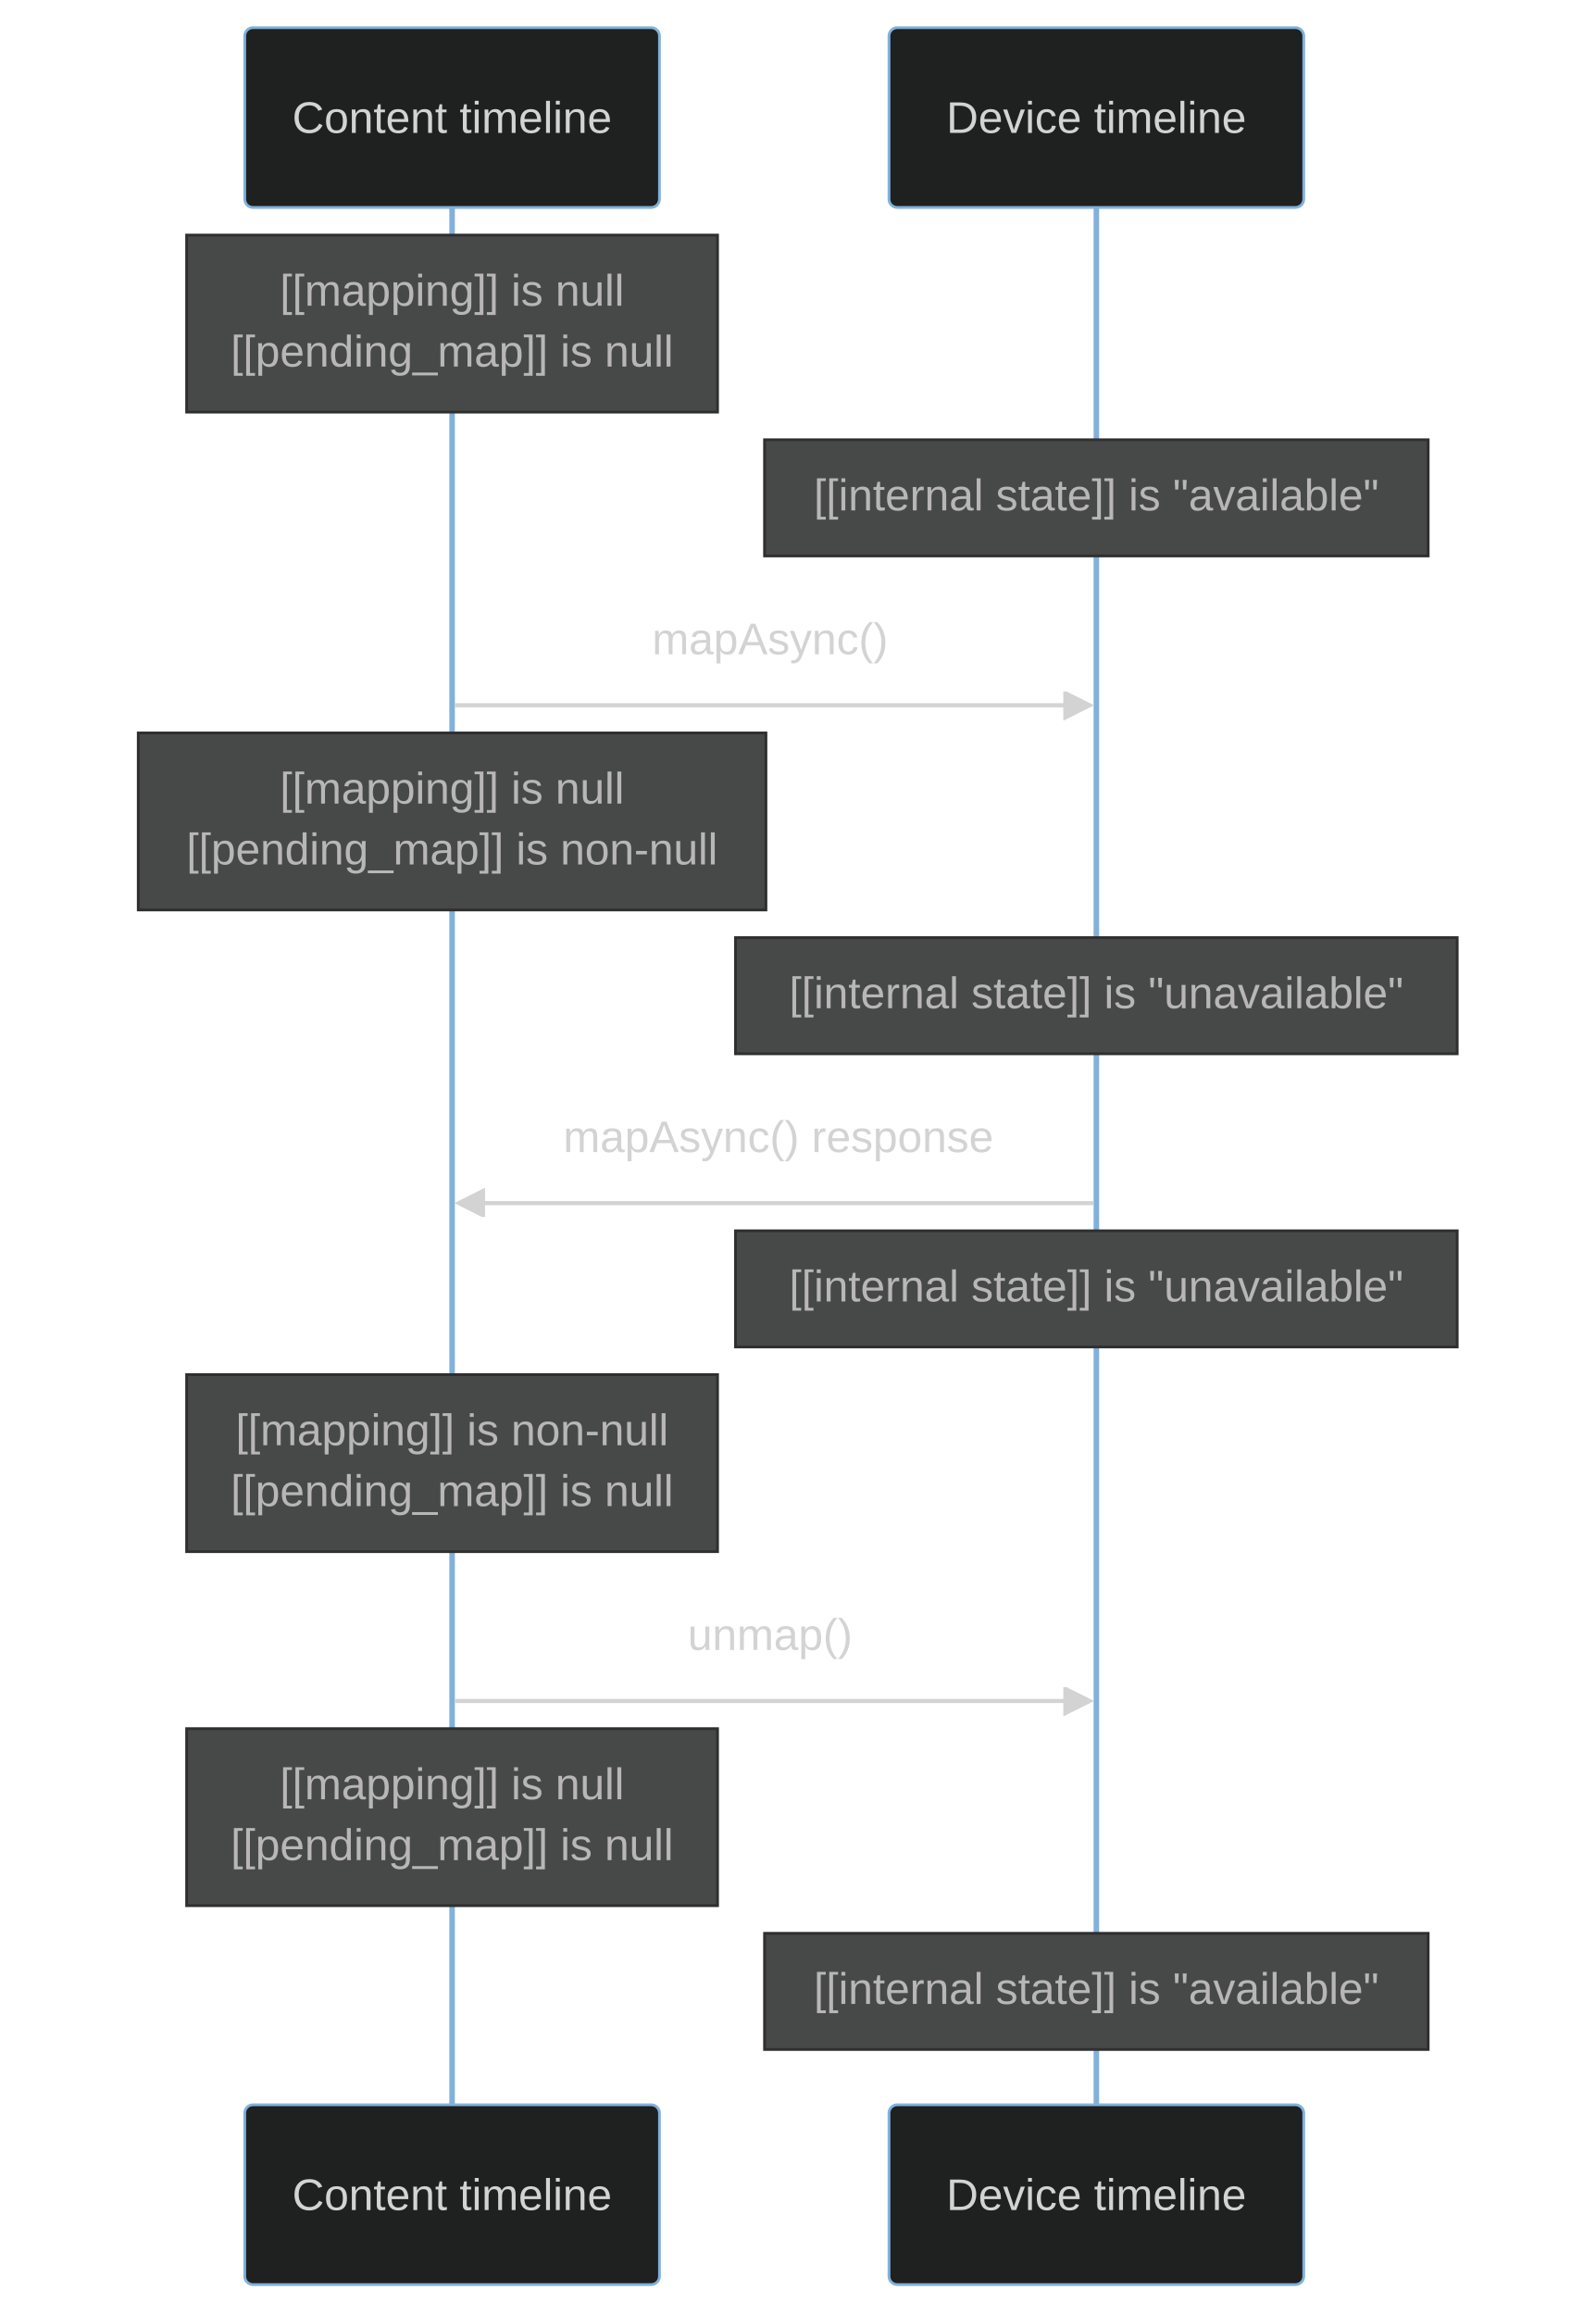
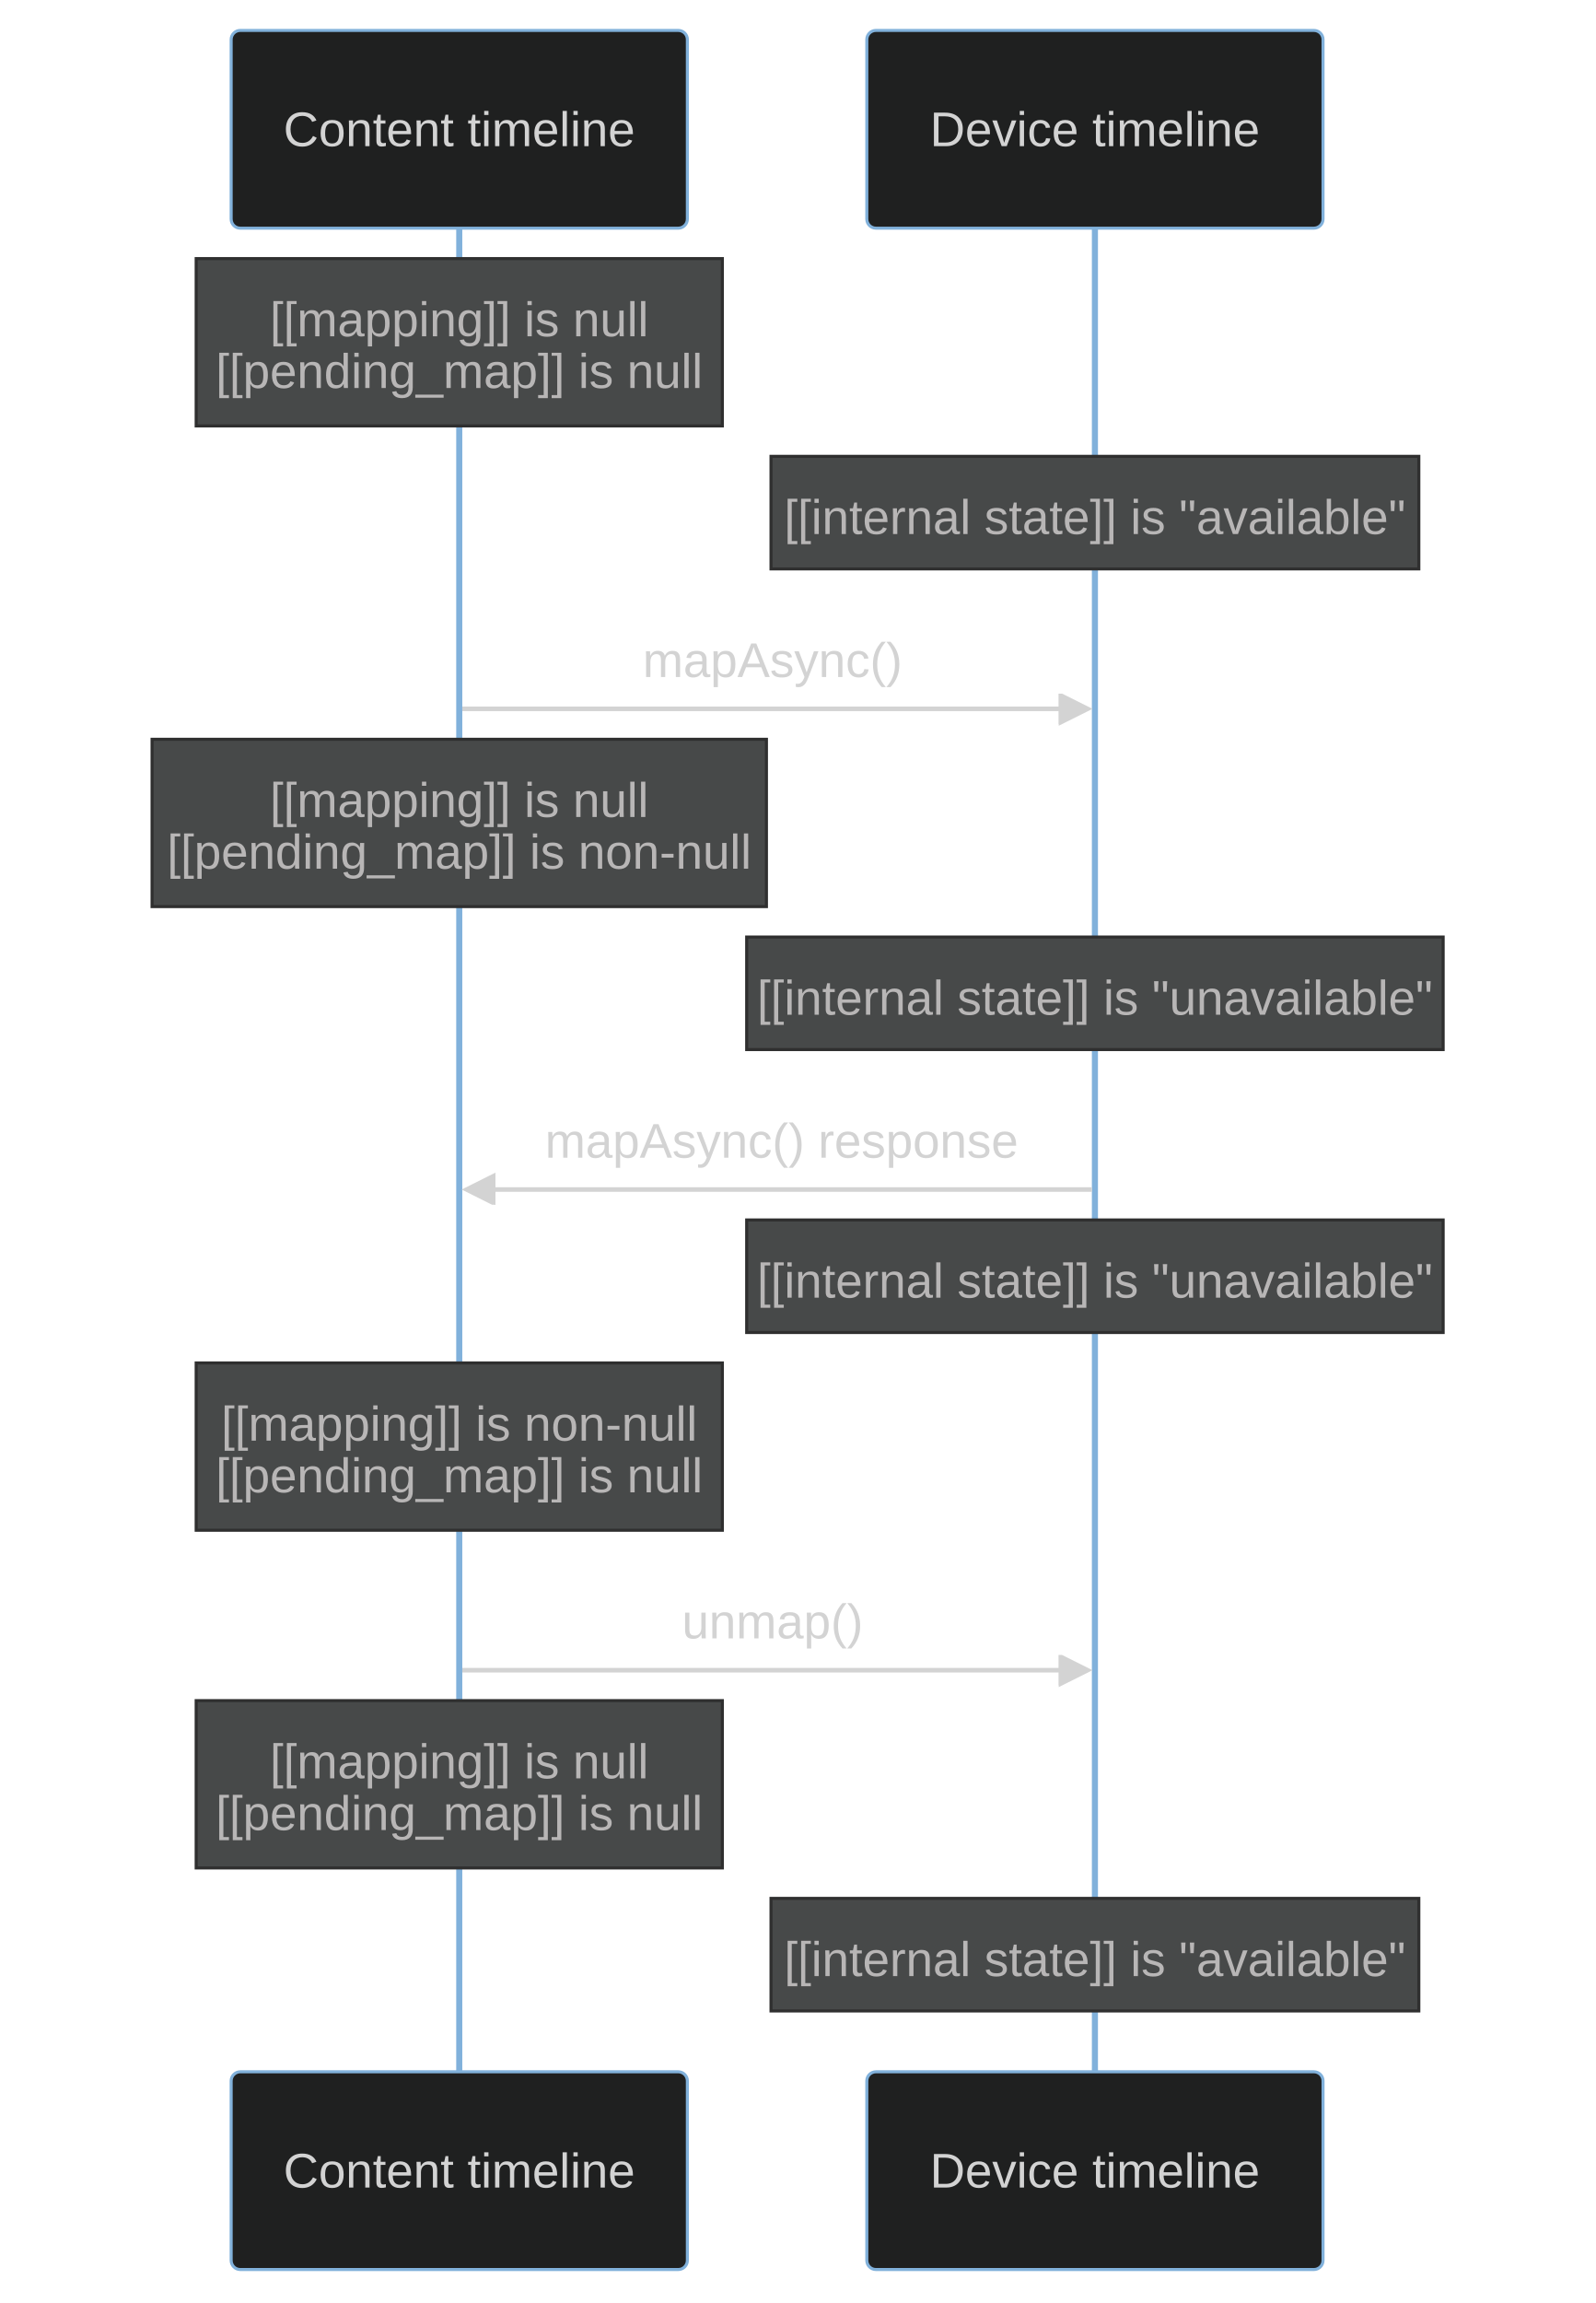
- <svg xmlns="http://www.w3.org/2000/svg" id="my-svg" width="100%" style="max-width: 577px; background-color: black;" viewBox="-88.5 -10 577 837" role="graphics-document document" aria-roledescription="sequence">
+ <svg xmlns="http://www.w3.org/2000/svg" id="my-svg" width="100%" style="max-width: 524.5px; background-color: black;" viewBox="-76 -10 524.5 757" role="graphics-document document" aria-roledescription="sequence">
  <g>
-     <rect x="233" y="751" fill="#eaeaea" stroke="#666" width="150" height="65" rx="3" ry="3" class="actor" />
-     <text x="308" y="783.5" dominant-baseline="central" alignment-baseline="central" class="actor" style="text-anchor: middle; font-size: 16px; font-weight: 400;">
-       <tspan x="308" dy="0">Device timeline</tspan>
+     <rect x="209" y="671" fill="#eaeaea" stroke="#666" width="150" height="65" name="Device timeline" rx="3" ry="3" class="actor actor-bottom" />
+     <text x="284" y="703.5" dominant-baseline="central" alignment-baseline="central" class="actor" style="text-anchor: middle; font-size: 16px; font-weight: 400;">
+       <tspan x="284" dy="0">Device timeline</tspan>
    </text>
  </g>
  <g>
-     <rect x="0" y="751" fill="#eaeaea" stroke="#666" width="150" height="65" rx="3" ry="3" class="actor" />
-     <text x="75" y="783.5" dominant-baseline="central" alignment-baseline="central" class="actor" style="text-anchor: middle; font-size: 16px; font-weight: 400;">
+     <rect x="0" y="671" fill="#eaeaea" stroke="#666" width="150" height="65" name="Content timeline" rx="3" ry="3" class="actor actor-bottom" />
+     <text x="75" y="703.5" dominant-baseline="central" alignment-baseline="central" class="actor" style="text-anchor: middle; font-size: 16px; font-weight: 400;">
      <tspan x="75" dy="0">Content timeline</tspan>
    </text>
  </g>
  <g>
-     <line id="actor1" x1="308" y1="5" x2="308" y2="751" class="200" stroke-width="0.5px" stroke="#999" />
+     <line id="actor1" x1="284" y1="5" x2="284" y2="671" class="200" stroke-width="0.5px" stroke="#999" />
    <g id="root-1">
-       <rect x="233" y="0" fill="#eaeaea" stroke="#666" width="150" height="65" rx="3" ry="3" class="actor" />
-       <text x="308" y="32.5" dominant-baseline="central" alignment-baseline="central" class="actor" style="text-anchor: middle; font-size: 16px; font-weight: 400;">
-         <tspan x="308" dy="0">Device timeline</tspan>
+       <rect x="209" y="0" fill="#eaeaea" stroke="#666" width="150" height="65" name="Device timeline" rx="3" ry="3" class="actor actor-top" />
+       <text x="284" y="32.5" dominant-baseline="central" alignment-baseline="central" class="actor" style="text-anchor: middle; font-size: 16px; font-weight: 400;">
+         <tspan x="284" dy="0">Device timeline</tspan>
      </text>
    </g>
  </g>
  <g>
-     <line id="actor0" x1="75" y1="5" x2="75" y2="751" class="200" stroke-width="0.5px" stroke="#999" />
+     <line id="actor0" x1="75" y1="5" x2="75" y2="671" class="200" stroke-width="0.5px" stroke="#999" />
    <g id="root-0">
-       <rect x="0" y="0" fill="#eaeaea" stroke="#666" width="150" height="65" rx="3" ry="3" class="actor" />
+       <rect x="0" y="0" fill="#eaeaea" stroke="#666" width="150" height="65" name="Content timeline" rx="3" ry="3" class="actor actor-top" />
      <text x="75" y="32.5" dominant-baseline="central" alignment-baseline="central" class="actor" style="text-anchor: middle; font-size: 16px; font-weight: 400;">
        <tspan x="75" dy="0">Content timeline</tspan>
      </text>
    </g>
  </g>
  <style>#my-svg{font-family:"trebuchet ms",verdana,arial,sans-serif;font-size:16px;fill:#ccc;}#my-svg .error-icon{fill:#a44141;}#my-svg .error-text{fill:#ddd;stroke:#ddd;}#my-svg .edge-thickness-normal{stroke-width:2px;}#my-svg .edge-thickness-thick{stroke-width:3.5px;}#my-svg .edge-pattern-solid{stroke-dasharray:0;}#my-svg .edge-pattern-dashed{stroke-dasharray:3;}#my-svg .edge-pattern-dotted{stroke-dasharray:2;}#my-svg .marker{fill:lightgrey;stroke:lightgrey;}#my-svg .marker.cross{stroke:lightgrey;}#my-svg svg{font-family:"trebuchet ms",verdana,arial,sans-serif;font-size:16px;}#my-svg .actor{stroke:#81B1DB;fill:#1f2020;}#my-svg text.actor&gt;tspan{fill:lightgrey;stroke:none;}#my-svg .actor-line{stroke:lightgrey;}#my-svg .messageLine0{stroke-width:1.5;stroke-dasharray:none;stroke:lightgrey;}#my-svg .messageLine1{stroke-width:1.5;stroke-dasharray:2,2;stroke:lightgrey;}#my-svg #arrowhead path{fill:lightgrey;stroke:lightgrey;}#my-svg .sequenceNumber{fill:black;}#my-svg #sequencenumber{fill:lightgrey;}#my-svg #crosshead path{fill:lightgrey;stroke:lightgrey;}#my-svg .messageText{fill:lightgrey;stroke:none;}#my-svg .labelBox{stroke:#81B1DB;fill:#1f2020;}#my-svg .labelText,#my-svg .labelText&gt;tspan{fill:lightgrey;stroke:none;}#my-svg .loopText,#my-svg .loopText&gt;tspan{fill:lightgrey;stroke:none;}#my-svg .loopLine{stroke-width:2px;stroke-dasharray:2,2;stroke:#81B1DB;fill:#81B1DB;}#my-svg .note{stroke:hsl(180, 0%, 18.353%);fill:hsl(180, 1.587%, 28.353%);}#my-svg .noteText,#my-svg .noteText&gt;tspan{fill:rgb(183.848, 181.552, 181.552);stroke:none;}#my-svg .activation0{fill:hsl(180, 1.587%, 28.353%);stroke:#81B1DB;}#my-svg .activation1{fill:hsl(180, 1.587%, 28.353%);stroke:#81B1DB;}#my-svg .activation2{fill:hsl(180, 1.587%, 28.353%);stroke:#81B1DB;}#my-svg .actorPopupMenu{position:absolute;}#my-svg .actorPopupMenuPanel{position:absolute;fill:#1f2020;box-shadow:0px 8px 16px 0px rgba(0,0,0,0.2);filter:drop-shadow(3px 5px 2px rgb(0 0 0 / 0.4));}#my-svg .actor-man line{stroke:#81B1DB;fill:#1f2020;}#my-svg .actor-man circle,#my-svg line{stroke:#81B1DB;fill:#1f2020;stroke-width:2px;}#my-svg .messageText{stroke:none;}#my-svg :root{--mermaid-font-family:"trebuchet ms",verdana,arial,sans-serif;}</style>
  <g />
  <defs>
    <symbol id="computer" width="24" height="24">
      <path transform="scale(.5)" d="M2 2v13h20v-13h-20zm18 11h-16v-9h16v9zm-10.228 6l.466-1h3.524l.467 1h-4.457zm14.228 3h-24l2-6h2.104l-1.33 4h18.45l-1.297-4h2.073l2 6zm-5-10h-14v-7h14v7z" />
    </symbol>
  </defs>
  <defs>
    <symbol id="database" fill-rule="evenodd" clip-rule="evenodd">
      <path transform="scale(.5)" d="M12.258.001l.256.004.255.005.253.008.251.01.249.012.247.015.246.016.242.019.241.02.239.023.236.024.233.027.231.028.229.031.225.032.223.034.22.036.217.038.214.04.211.041.208.043.205.045.201.046.198.048.194.05.191.051.187.053.183.054.18.056.175.057.172.059.168.06.163.061.16.063.155.064.15.066.074.033.073.033.071.034.07.034.069.035.068.035.067.035.066.035.064.036.064.036.062.036.06.036.06.037.058.037.058.037.055.038.055.038.053.038.052.038.051.039.05.039.048.039.047.039.045.04.044.04.043.04.041.04.04.041.039.041.037.041.036.041.034.041.033.042.032.042.03.042.029.042.027.042.026.043.024.043.023.043.021.043.02.043.018.044.017.043.015.044.013.044.012.044.011.045.009.044.007.045.006.045.004.045.002.045.001.045v17l-.001.045-.002.045-.004.045-.006.045-.007.045-.009.044-.011.045-.012.044-.013.044-.015.044-.017.043-.018.044-.02.043-.021.043-.023.043-.024.043-.026.043-.027.042-.029.042-.03.042-.032.042-.033.042-.034.041-.036.041-.037.041-.039.041-.04.041-.041.04-.043.04-.044.04-.045.04-.047.039-.048.039-.05.039-.051.039-.052.038-.053.038-.055.038-.055.038-.058.037-.058.037-.06.037-.06.036-.062.036-.064.036-.064.036-.066.035-.067.035-.068.035-.069.035-.07.034-.071.034-.073.033-.074.033-.15.066-.155.064-.16.063-.163.061-.168.06-.172.059-.175.057-.18.056-.183.054-.187.053-.191.051-.194.05-.198.048-.201.046-.205.045-.208.043-.211.041-.214.04-.217.038-.22.036-.223.034-.225.032-.229.031-.231.028-.233.027-.236.024-.239.023-.241.02-.242.019-.246.016-.247.015-.249.012-.251.01-.253.008-.255.005-.256.004-.258.001-.258-.001-.256-.004-.255-.005-.253-.008-.251-.01-.249-.012-.247-.015-.245-.016-.243-.019-.241-.02-.238-.023-.236-.024-.234-.027-.231-.028-.228-.031-.226-.032-.223-.034-.22-.036-.217-.038-.214-.04-.211-.041-.208-.043-.204-.045-.201-.046-.198-.048-.195-.05-.19-.051-.187-.053-.184-.054-.179-.056-.176-.057-.172-.059-.167-.06-.164-.061-.159-.063-.155-.064-.151-.066-.074-.033-.072-.033-.072-.034-.07-.034-.069-.035-.068-.035-.067-.035-.066-.035-.064-.036-.063-.036-.062-.036-.061-.036-.06-.037-.058-.037-.057-.037-.056-.038-.055-.038-.053-.038-.052-.038-.051-.039-.049-.039-.049-.039-.046-.039-.046-.04-.044-.04-.043-.04-.041-.04-.04-.041-.039-.041-.037-.041-.036-.041-.034-.041-.033-.042-.032-.042-.03-.042-.029-.042-.027-.042-.026-.043-.024-.043-.023-.043-.021-.043-.02-.043-.018-.044-.017-.043-.015-.044-.013-.044-.012-.044-.011-.045-.009-.044-.007-.045-.006-.045-.004-.045-.002-.045-.001-.045v-17l.001-.045.002-.045.004-.045.006-.045.007-.045.009-.044.011-.045.012-.044.013-.044.015-.044.017-.043.018-.044.02-.043.021-.043.023-.043.024-.043.026-.043.027-.042.029-.042.03-.042.032-.042.033-.042.034-.041.036-.041.037-.041.039-.041.04-.041.041-.04.043-.04.044-.04.046-.04.046-.039.049-.039.049-.039.051-.039.052-.038.053-.038.055-.038.056-.038.057-.037.058-.037.06-.037.061-.036.062-.036.063-.036.064-.036.066-.035.067-.035.068-.035.069-.035.07-.034.072-.034.072-.033.074-.033.151-.066.155-.064.159-.063.164-.061.167-.06.172-.059.176-.057.179-.056.184-.054.187-.053.19-.051.195-.05.198-.048.201-.046.204-.045.208-.043.211-.041.214-.04.217-.038.22-.036.223-.034.226-.032.228-.031.231-.028.234-.027.236-.024.238-.023.241-.02.243-.019.245-.016.247-.015.249-.012.251-.01.253-.008.255-.005.256-.004.258-.001.258.001zm-9.258 20.499v.01l.001.021.003.021.004.022.005.021.006.022.007.022.009.023.01.022.011.023.012.023.013.023.015.023.016.024.017.023.018.024.019.024.021.024.022.025.023.024.024.025.052.049.056.05.061.051.066.051.07.051.075.051.079.052.084.052.088.052.092.052.097.052.102.051.105.052.11.052.114.051.119.051.123.051.127.05.131.05.135.05.139.048.144.049.147.047.152.047.155.047.16.045.163.045.167.043.171.043.176.041.178.041.183.039.187.039.19.037.194.035.197.035.202.033.204.031.209.03.212.029.216.027.219.025.222.024.226.021.23.02.233.018.236.016.24.015.243.012.246.01.249.008.253.005.256.004.259.001.26-.001.257-.004.254-.005.25-.008.247-.011.244-.012.241-.014.237-.016.233-.018.231-.021.226-.021.224-.024.22-.026.216-.027.212-.028.21-.031.205-.031.202-.034.198-.034.194-.036.191-.037.187-.039.183-.04.179-.04.175-.042.172-.043.168-.044.163-.045.16-.046.155-.046.152-.047.148-.048.143-.049.139-.049.136-.05.131-.05.126-.05.123-.051.118-.052.114-.051.11-.052.106-.052.101-.052.096-.052.092-.052.088-.053.083-.051.079-.052.074-.052.07-.051.065-.051.06-.051.056-.05.051-.05.023-.024.023-.025.021-.024.02-.024.019-.024.018-.024.017-.024.015-.023.014-.024.013-.023.012-.023.01-.023.01-.022.008-.022.006-.022.006-.022.004-.022.004-.021.001-.021.001-.021v-4.127l-.077.055-.08.053-.083.054-.085.053-.087.052-.09.052-.093.051-.095.05-.097.05-.1.049-.102.049-.105.048-.106.047-.109.047-.111.046-.114.045-.115.045-.118.044-.12.043-.122.042-.124.042-.126.041-.128.04-.13.04-.132.038-.134.038-.135.037-.138.037-.139.035-.142.035-.143.034-.144.033-.147.032-.148.031-.15.03-.151.03-.153.029-.154.027-.156.027-.158.026-.159.025-.161.024-.162.023-.163.022-.165.021-.166.02-.167.019-.169.018-.169.017-.171.016-.173.015-.173.014-.175.013-.175.012-.177.011-.178.01-.179.008-.179.008-.181.006-.182.005-.182.004-.184.003-.184.002h-.37l-.184-.002-.184-.003-.182-.004-.182-.005-.181-.006-.179-.008-.179-.008-.178-.01-.176-.011-.176-.012-.175-.013-.173-.014-.172-.015-.171-.016-.17-.017-.169-.018-.167-.019-.166-.02-.165-.021-.163-.022-.162-.023-.161-.024-.159-.025-.157-.026-.156-.027-.155-.027-.153-.029-.151-.03-.15-.03-.148-.031-.146-.032-.145-.033-.143-.034-.141-.035-.14-.035-.137-.037-.136-.037-.134-.038-.132-.038-.13-.04-.128-.04-.126-.041-.124-.042-.122-.042-.12-.044-.117-.043-.116-.045-.113-.045-.112-.046-.109-.047-.106-.047-.105-.048-.102-.049-.1-.049-.097-.05-.095-.05-.093-.052-.09-.051-.087-.052-.085-.053-.083-.054-.08-.054-.077-.054v4.127zm0-5.654v.011l.001.021.003.021.004.021.005.022.006.022.007.022.009.022.01.022.011.023.012.023.013.023.015.024.016.023.017.024.018.024.019.024.021.024.022.024.023.025.024.024.052.05.056.05.061.05.066.051.07.051.075.052.079.051.084.052.088.052.092.052.097.052.102.052.105.052.11.051.114.051.119.052.123.05.127.051.131.05.135.049.139.049.144.048.147.048.152.047.155.046.16.045.163.045.167.044.171.042.176.042.178.04.183.04.187.038.19.037.194.036.197.034.202.033.204.032.209.03.212.028.216.027.219.025.222.024.226.022.23.02.233.018.236.016.24.014.243.012.246.01.249.008.253.006.256.003.259.001.26-.001.257-.003.254-.006.25-.008.247-.01.244-.012.241-.015.237-.016.233-.018.231-.02.226-.022.224-.024.22-.025.216-.027.212-.029.21-.03.205-.032.202-.033.198-.035.194-.036.191-.037.187-.039.183-.039.179-.041.175-.042.172-.043.168-.044.163-.045.16-.045.155-.047.152-.047.148-.048.143-.048.139-.05.136-.049.131-.05.126-.051.123-.051.118-.051.114-.052.11-.052.106-.052.101-.052.096-.052.092-.052.088-.052.083-.052.079-.052.074-.051.07-.052.065-.051.06-.05.056-.051.051-.049.023-.025.023-.024.021-.025.02-.024.019-.024.018-.024.017-.024.015-.023.014-.023.013-.024.012-.022.01-.023.01-.023.008-.022.006-.022.006-.022.004-.021.004-.022.001-.021.001-.021v-4.139l-.077.054-.08.054-.083.054-.085.052-.087.053-.09.051-.093.051-.095.051-.097.05-.1.049-.102.049-.105.048-.106.047-.109.047-.111.046-.114.045-.115.044-.118.044-.12.044-.122.042-.124.042-.126.041-.128.04-.13.039-.132.039-.134.038-.135.037-.138.036-.139.036-.142.035-.143.033-.144.033-.147.033-.148.031-.15.03-.151.03-.153.028-.154.028-.156.027-.158.026-.159.025-.161.024-.162.023-.163.022-.165.021-.166.02-.167.019-.169.018-.169.017-.171.016-.173.015-.173.014-.175.013-.175.012-.177.011-.178.009-.179.009-.179.007-.181.007-.182.005-.182.004-.184.003-.184.002h-.37l-.184-.002-.184-.003-.182-.004-.182-.005-.181-.007-.179-.007-.179-.009-.178-.009-.176-.011-.176-.012-.175-.013-.173-.014-.172-.015-.171-.016-.17-.017-.169-.018-.167-.019-.166-.02-.165-.021-.163-.022-.162-.023-.161-.024-.159-.025-.157-.026-.156-.027-.155-.028-.153-.028-.151-.03-.15-.03-.148-.031-.146-.033-.145-.033-.143-.033-.141-.035-.14-.036-.137-.036-.136-.037-.134-.038-.132-.039-.13-.039-.128-.04-.126-.041-.124-.042-.122-.043-.12-.043-.117-.044-.116-.044-.113-.046-.112-.046-.109-.046-.106-.047-.105-.048-.102-.049-.1-.049-.097-.05-.095-.051-.093-.051-.09-.051-.087-.053-.085-.052-.083-.054-.08-.054-.077-.054v4.139zm0-5.666v.011l.001.02.003.022.004.021.005.022.006.021.007.022.009.023.01.022.011.023.012.023.013.023.015.023.016.024.017.024.018.023.019.024.021.025.022.024.023.024.024.025.052.05.056.05.061.05.066.051.07.051.075.052.079.051.084.052.088.052.092.052.097.052.102.052.105.051.11.052.114.051.119.051.123.051.127.05.131.05.135.05.139.049.144.048.147.048.152.047.155.046.16.045.163.045.167.043.171.043.176.042.178.04.183.04.187.038.19.037.194.036.197.034.202.033.204.032.209.03.212.028.216.027.219.025.222.024.226.021.23.02.233.018.236.017.24.014.243.012.246.01.249.008.253.006.256.003.259.001.26-.001.257-.003.254-.006.25-.008.247-.01.244-.013.241-.014.237-.016.233-.018.231-.02.226-.022.224-.024.22-.025.216-.027.212-.029.21-.03.205-.032.202-.033.198-.035.194-.036.191-.037.187-.039.183-.039.179-.041.175-.042.172-.043.168-.044.163-.045.16-.045.155-.047.152-.047.148-.048.143-.049.139-.049.136-.049.131-.051.126-.05.123-.051.118-.052.114-.051.11-.052.106-.052.101-.052.096-.052.092-.052.088-.052.083-.052.079-.052.074-.052.07-.051.065-.051.06-.051.056-.05.051-.049.023-.025.023-.025.021-.024.02-.024.019-.024.018-.024.017-.024.015-.023.014-.024.013-.023.012-.023.01-.022.01-.023.008-.022.006-.022.006-.022.004-.022.004-.021.001-.021.001-.021v-4.153l-.077.054-.08.054-.083.053-.085.053-.087.053-.09.051-.093.051-.095.051-.097.05-.1.049-.102.048-.105.048-.106.048-.109.046-.111.046-.114.046-.115.044-.118.044-.12.043-.122.043-.124.042-.126.041-.128.04-.13.039-.132.039-.134.038-.135.037-.138.036-.139.036-.142.034-.143.034-.144.033-.147.032-.148.032-.15.03-.151.03-.153.028-.154.028-.156.027-.158.026-.159.024-.161.024-.162.023-.163.023-.165.021-.166.02-.167.019-.169.018-.169.017-.171.016-.173.015-.173.014-.175.013-.175.012-.177.01-.178.01-.179.009-.179.007-.181.006-.182.006-.182.004-.184.003-.184.001-.185.001-.185-.001-.184-.001-.184-.003-.182-.004-.182-.006-.181-.006-.179-.007-.179-.009-.178-.01-.176-.01-.176-.012-.175-.013-.173-.014-.172-.015-.171-.016-.17-.017-.169-.018-.167-.019-.166-.02-.165-.021-.163-.023-.162-.023-.161-.024-.159-.024-.157-.026-.156-.027-.155-.028-.153-.028-.151-.03-.15-.03-.148-.032-.146-.032-.145-.033-.143-.034-.141-.034-.14-.036-.137-.036-.136-.037-.134-.038-.132-.039-.13-.039-.128-.041-.126-.041-.124-.041-.122-.043-.12-.043-.117-.044-.116-.044-.113-.046-.112-.046-.109-.046-.106-.048-.105-.048-.102-.048-.1-.05-.097-.049-.095-.051-.093-.051-.09-.052-.087-.052-.085-.053-.083-.053-.08-.054-.077-.054v4.153zm8.74-8.179l-.257.004-.254.005-.25.008-.247.011-.244.012-.241.014-.237.016-.233.018-.231.021-.226.022-.224.023-.22.026-.216.027-.212.028-.21.031-.205.032-.202.033-.198.034-.194.036-.191.038-.187.038-.183.04-.179.041-.175.042-.172.043-.168.043-.163.045-.16.046-.155.046-.152.048-.148.048-.143.048-.139.049-.136.05-.131.05-.126.051-.123.051-.118.051-.114.052-.11.052-.106.052-.101.052-.096.052-.092.052-.088.052-.083.052-.079.052-.074.051-.07.052-.065.051-.06.05-.056.05-.051.05-.023.025-.023.024-.021.024-.02.025-.019.024-.018.024-.017.023-.015.024-.014.023-.013.023-.012.023-.01.023-.01.022-.008.022-.006.023-.006.021-.004.022-.004.021-.001.021-.001.021.001.021.001.021.004.021.004.022.006.021.006.023.008.022.01.022.01.023.012.023.013.023.014.023.015.024.017.023.018.024.019.024.02.025.021.024.023.024.023.025.051.05.056.05.06.05.065.051.07.052.074.051.079.052.083.052.088.052.092.052.096.052.101.052.106.052.11.052.114.052.118.051.123.051.126.051.131.05.136.05.139.049.143.048.148.048.152.048.155.046.16.046.163.045.168.043.172.043.175.042.179.041.183.04.187.038.191.038.194.036.198.034.202.033.205.032.21.031.212.028.216.027.22.026.224.023.226.022.231.021.233.018.237.016.241.014.244.012.247.011.25.008.254.005.257.004.26.001.26-.001.257-.004.254-.005.25-.008.247-.011.244-.012.241-.014.237-.016.233-.018.231-.021.226-.022.224-.023.22-.026.216-.027.212-.028.21-.031.205-.032.202-.033.198-.034.194-.036.191-.038.187-.038.183-.04.179-.041.175-.042.172-.043.168-.043.163-.045.16-.046.155-.046.152-.048.148-.048.143-.048.139-.049.136-.05.131-.05.126-.051.123-.051.118-.051.114-.052.11-.052.106-.052.101-.052.096-.052.092-.052.088-.052.083-.052.079-.052.074-.051.07-.052.065-.051.06-.05.056-.05.051-.05.023-.025.023-.024.021-.024.02-.025.019-.024.018-.024.017-.023.015-.024.014-.023.013-.023.012-.023.01-.023.01-.022.008-.022.006-.023.006-.021.004-.022.004-.021.001-.021.001-.021-.001-.021-.001-.021-.004-.021-.004-.022-.006-.021-.006-.023-.008-.022-.01-.022-.01-.023-.012-.023-.013-.023-.014-.023-.015-.024-.017-.023-.018-.024-.019-.024-.02-.025-.021-.024-.023-.024-.023-.025-.051-.05-.056-.05-.06-.05-.065-.051-.07-.052-.074-.051-.079-.052-.083-.052-.088-.052-.092-.052-.096-.052-.101-.052-.106-.052-.11-.052-.114-.052-.118-.051-.123-.051-.126-.051-.131-.05-.136-.05-.139-.049-.143-.048-.148-.048-.152-.048-.155-.046-.16-.046-.163-.045-.168-.043-.172-.043-.175-.042-.179-.041-.183-.04-.187-.038-.191-.038-.194-.036-.198-.034-.202-.033-.205-.032-.21-.031-.212-.028-.216-.027-.22-.026-.224-.023-.226-.022-.231-.021-.233-.018-.237-.016-.241-.014-.244-.012-.247-.011-.25-.008-.254-.005-.257-.004-.26-.001-.26.001z" />
    </symbol>
  </defs>
  <defs>
    <symbol id="clock" width="24" height="24">
      <path transform="scale(.5)" d="M12 2c5.514 0 10 4.486 10 10s-4.486 10-10 10-10-4.486-10-10 4.486-10 10-10zm0-2c-6.627 0-12 5.373-12 12s5.373 12 12 12 12-5.373 12-12-5.373-12-12-12zm5.848 12.459c.202.038.202.333.001.372-1.907.361-6.045 1.111-6.547 1.111-.719 0-1.301-.582-1.301-1.301 0-.512.77-5.447 1.125-7.445.034-.192.312-.181.343.014l.985 6.238 5.394 1.011z" />
    </symbol>
  </defs>
  <defs>
    <marker id="arrowhead" refX="7.9" refY="5" markerUnits="userSpaceOnUse" markerWidth="12" markerHeight="12" orient="auto">
      <path d="M 0 0 L 10 5 L 0 10 z" />
    </marker>
  </defs>
  <defs>
    <marker id="crosshead" markerWidth="15" markerHeight="8" orient="auto" refX="4" refY="4.5">
      <path fill="none" stroke="#000000" stroke-width="1pt" d="M 1,2 L 6,7 M 6,2 L 1,7" style="stroke-dasharray: 0, 0;" />
    </marker>
  </defs>
  <defs>
    <marker id="filled-head" refX="15.5" refY="7" markerWidth="20" markerHeight="28" orient="auto">
      <path d="M 18,7 L9,13 L14,7 L9,1 Z" />
    </marker>
  </defs>
  <defs>
    <marker id="sequencenumber" refX="15" refY="15" markerWidth="60" markerHeight="40" orient="auto">
      <circle cx="15" cy="15" r="6" />
    </marker>
  </defs>
  <g>
-     <rect x="-21" y="75" fill="#EDF2AE" stroke="#666" width="192" height="64" rx="0" ry="0" class="note" />
+     <rect x="-11.5" y="75" fill="#EDF2AE" stroke="#666" width="173" height="55" rx="0" ry="0" class="note" />
    <text x="75" y="80" text-anchor="middle" dominant-baseline="middle" alignment-baseline="middle" class="noteText" dy="1em" style="font-size: 16px; font-weight: 400;">
      <tspan x="75">[[mapping]] is null</tspan>
    </text>
-     <text x="75" y="102" text-anchor="middle" dominant-baseline="middle" alignment-baseline="middle" class="noteText" dy="1em" style="font-size: 16px; font-weight: 400;">
+     <text x="75" y="97" text-anchor="middle" dominant-baseline="middle" alignment-baseline="middle" class="noteText" dy="1em" style="font-size: 16px; font-weight: 400;">
      <tspan x="75">[[pending_map]] is null</tspan>
    </text>
  </g>
  <g>
-     <rect x="188" y="149" fill="#EDF2AE" stroke="#666" width="240" height="42" rx="0" ry="0" class="note" />
-     <text x="308" y="154" text-anchor="middle" dominant-baseline="middle" alignment-baseline="middle" class="noteText" dy="1em" style="font-size: 16px; font-weight: 400;">
-       <tspan x="308">[[internal state]] is "available"</tspan>
+     <rect x="177.5" y="140" fill="#EDF2AE" stroke="#666" width="213" height="37" rx="0" ry="0" class="note" />
+     <text x="284" y="145" text-anchor="middle" dominant-baseline="middle" alignment-baseline="middle" class="noteText" dy="1em" style="font-size: 16px; font-weight: 400;">
+       <tspan x="284">[[internal state]] is "available"</tspan>
    </text>
  </g>
  <g>
-     <rect x="-38.5" y="255" fill="#EDF2AE" stroke="#666" width="227" height="64" rx="0" ry="0" class="note" />
-     <text x="75" y="260" text-anchor="middle" dominant-baseline="middle" alignment-baseline="middle" class="noteText" dy="1em" style="font-size: 16px; font-weight: 400;">
+     <rect x="-26" y="233" fill="#EDF2AE" stroke="#666" width="202" height="55" rx="0" ry="0" class="note" />
+     <text x="75" y="238" text-anchor="middle" dominant-baseline="middle" alignment-baseline="middle" class="noteText" dy="1em" style="font-size: 16px; font-weight: 400;">
      <tspan x="75">[[mapping]] is null</tspan>
    </text>
-     <text x="75" y="282" text-anchor="middle" dominant-baseline="middle" alignment-baseline="middle" class="noteText" dy="1em" style="font-size: 16px; font-weight: 400;">
+     <text x="75" y="255" text-anchor="middle" dominant-baseline="middle" alignment-baseline="middle" class="noteText" dy="1em" style="font-size: 16px; font-weight: 400;">
      <tspan x="75">[[pending_map]] is non-null</tspan>
    </text>
  </g>
  <g>
-     <rect x="177.5" y="329" fill="#EDF2AE" stroke="#666" width="261" height="42" rx="0" ry="0" class="note" />
-     <text x="308" y="334" text-anchor="middle" dominant-baseline="middle" alignment-baseline="middle" class="noteText" dy="1em" style="font-size: 16px; font-weight: 400;">
-       <tspan x="308">[[internal state]] is "unavailable"</tspan>
+     <rect x="169.5" y="298" fill="#EDF2AE" stroke="#666" width="229" height="37" rx="0" ry="0" class="note" />
+     <text x="284" y="303" text-anchor="middle" dominant-baseline="middle" alignment-baseline="middle" class="noteText" dy="1em" style="font-size: 16px; font-weight: 400;">
+       <tspan x="284">[[internal state]] is "unavailable"</tspan>
    </text>
  </g>
  <g>
-     <rect x="177.5" y="435" fill="#EDF2AE" stroke="#666" width="261" height="42" rx="0" ry="0" class="note" />
-     <text x="308" y="440" text-anchor="middle" dominant-baseline="middle" alignment-baseline="middle" class="noteText" dy="1em" style="font-size: 16px; font-weight: 400;">
-       <tspan x="308">[[internal state]] is "unavailable"</tspan>
+     <rect x="169.5" y="391" fill="#EDF2AE" stroke="#666" width="229" height="37" rx="0" ry="0" class="note" />
+     <text x="284" y="396" text-anchor="middle" dominant-baseline="middle" alignment-baseline="middle" class="noteText" dy="1em" style="font-size: 16px; font-weight: 400;">
+       <tspan x="284">[[internal state]] is "unavailable"</tspan>
    </text>
  </g>
  <g>
-     <rect x="-21" y="487" fill="#EDF2AE" stroke="#666" width="192" height="64" rx="0" ry="0" class="note" />
-     <text x="75" y="492" text-anchor="middle" dominant-baseline="middle" alignment-baseline="middle" class="noteText" dy="1em" style="font-size: 16px; font-weight: 400;">
+     <rect x="-11.5" y="438" fill="#EDF2AE" stroke="#666" width="173" height="55" rx="0" ry="0" class="note" />
+     <text x="75" y="443" text-anchor="middle" dominant-baseline="middle" alignment-baseline="middle" class="noteText" dy="1em" style="font-size: 16px; font-weight: 400;">
      <tspan x="75">[[mapping]] is non-null</tspan>
    </text>
-     <text x="75" y="514" text-anchor="middle" dominant-baseline="middle" alignment-baseline="middle" class="noteText" dy="1em" style="font-size: 16px; font-weight: 400;">
+     <text x="75" y="460" text-anchor="middle" dominant-baseline="middle" alignment-baseline="middle" class="noteText" dy="1em" style="font-size: 16px; font-weight: 400;">
      <tspan x="75">[[pending_map]] is null</tspan>
    </text>
  </g>
  <g>
-     <rect x="-21" y="615" fill="#EDF2AE" stroke="#666" width="192" height="64" rx="0" ry="0" class="note" />
-     <text x="75" y="620" text-anchor="middle" dominant-baseline="middle" alignment-baseline="middle" class="noteText" dy="1em" style="font-size: 16px; font-weight: 400;">
+     <rect x="-11.5" y="549" fill="#EDF2AE" stroke="#666" width="173" height="55" rx="0" ry="0" class="note" />
+     <text x="75" y="554" text-anchor="middle" dominant-baseline="middle" alignment-baseline="middle" class="noteText" dy="1em" style="font-size: 16px; font-weight: 400;">
      <tspan x="75">[[mapping]] is null</tspan>
    </text>
-     <text x="75" y="642" text-anchor="middle" dominant-baseline="middle" alignment-baseline="middle" class="noteText" dy="1em" style="font-size: 16px; font-weight: 400;">
+     <text x="75" y="571" text-anchor="middle" dominant-baseline="middle" alignment-baseline="middle" class="noteText" dy="1em" style="font-size: 16px; font-weight: 400;">
      <tspan x="75">[[pending_map]] is null</tspan>
    </text>
  </g>
  <g>
-     <rect x="188" y="689" fill="#EDF2AE" stroke="#666" width="240" height="42" rx="0" ry="0" class="note" />
-     <text x="308" y="694" text-anchor="middle" dominant-baseline="middle" alignment-baseline="middle" class="noteText" dy="1em" style="font-size: 16px; font-weight: 400;">
-       <tspan x="308">[[internal state]] is "available"</tspan>
+     <rect x="177.5" y="614" fill="#EDF2AE" stroke="#666" width="213" height="37" rx="0" ry="0" class="note" />
+     <text x="284" y="619" text-anchor="middle" dominant-baseline="middle" alignment-baseline="middle" class="noteText" dy="1em" style="font-size: 16px; font-weight: 400;">
+       <tspan x="284">[[internal state]] is "available"</tspan>
    </text>
  </g>
-   <text x="190" y="206" text-anchor="middle" dominant-baseline="middle" alignment-baseline="middle" class="messageText" dy="1em" style="font-size: 16px; font-weight: 400;">mapAsync()</text>
-   <line x1="76" y1="245" x2="304" y2="245" class="messageLine0" stroke-width="2" stroke="none" marker-end="url(#arrowhead)" style="fill: none;" />
-   <text x="193" y="386" text-anchor="middle" dominant-baseline="middle" alignment-baseline="middle" class="messageText" dy="1em" style="font-size: 16px; font-weight: 400;">mapAsync() response</text>
-   <line x1="307" y1="425" x2="79" y2="425" class="messageLine0" stroke-width="2" stroke="none" marker-end="url(#arrowhead)" style="fill: none;" />
-   <text x="190" y="566" text-anchor="middle" dominant-baseline="middle" alignment-baseline="middle" class="messageText" dy="1em" style="font-size: 16px; font-weight: 400;">unmap()</text>
-   <line x1="76" y1="605" x2="304" y2="605" class="messageLine0" stroke-width="2" stroke="none" marker-end="url(#arrowhead)" style="fill: none;" />
+   <text x="178" y="192" text-anchor="middle" dominant-baseline="middle" alignment-baseline="middle" class="messageText" dy="1em" style="font-size: 16px; font-weight: 400;">mapAsync()</text>
+   <line x1="76" y1="223" x2="280" y2="223" class="messageLine0" stroke-width="2" stroke="none" marker-end="url(#arrowhead)" style="fill: none;" />
+   <text x="181" y="350" text-anchor="middle" dominant-baseline="middle" alignment-baseline="middle" class="messageText" dy="1em" style="font-size: 16px; font-weight: 400;">mapAsync() response</text>
+   <line x1="283" y1="381" x2="79" y2="381" class="messageLine0" stroke-width="2" stroke="none" marker-end="url(#arrowhead)" style="fill: none;" />
+   <text x="178" y="508" text-anchor="middle" dominant-baseline="middle" alignment-baseline="middle" class="messageText" dy="1em" style="font-size: 16px; font-weight: 400;">unmap()</text>
+   <line x1="76" y1="539" x2="280" y2="539" class="messageLine0" stroke-width="2" stroke="none" marker-end="url(#arrowhead)" style="fill: none;" />
</svg>
